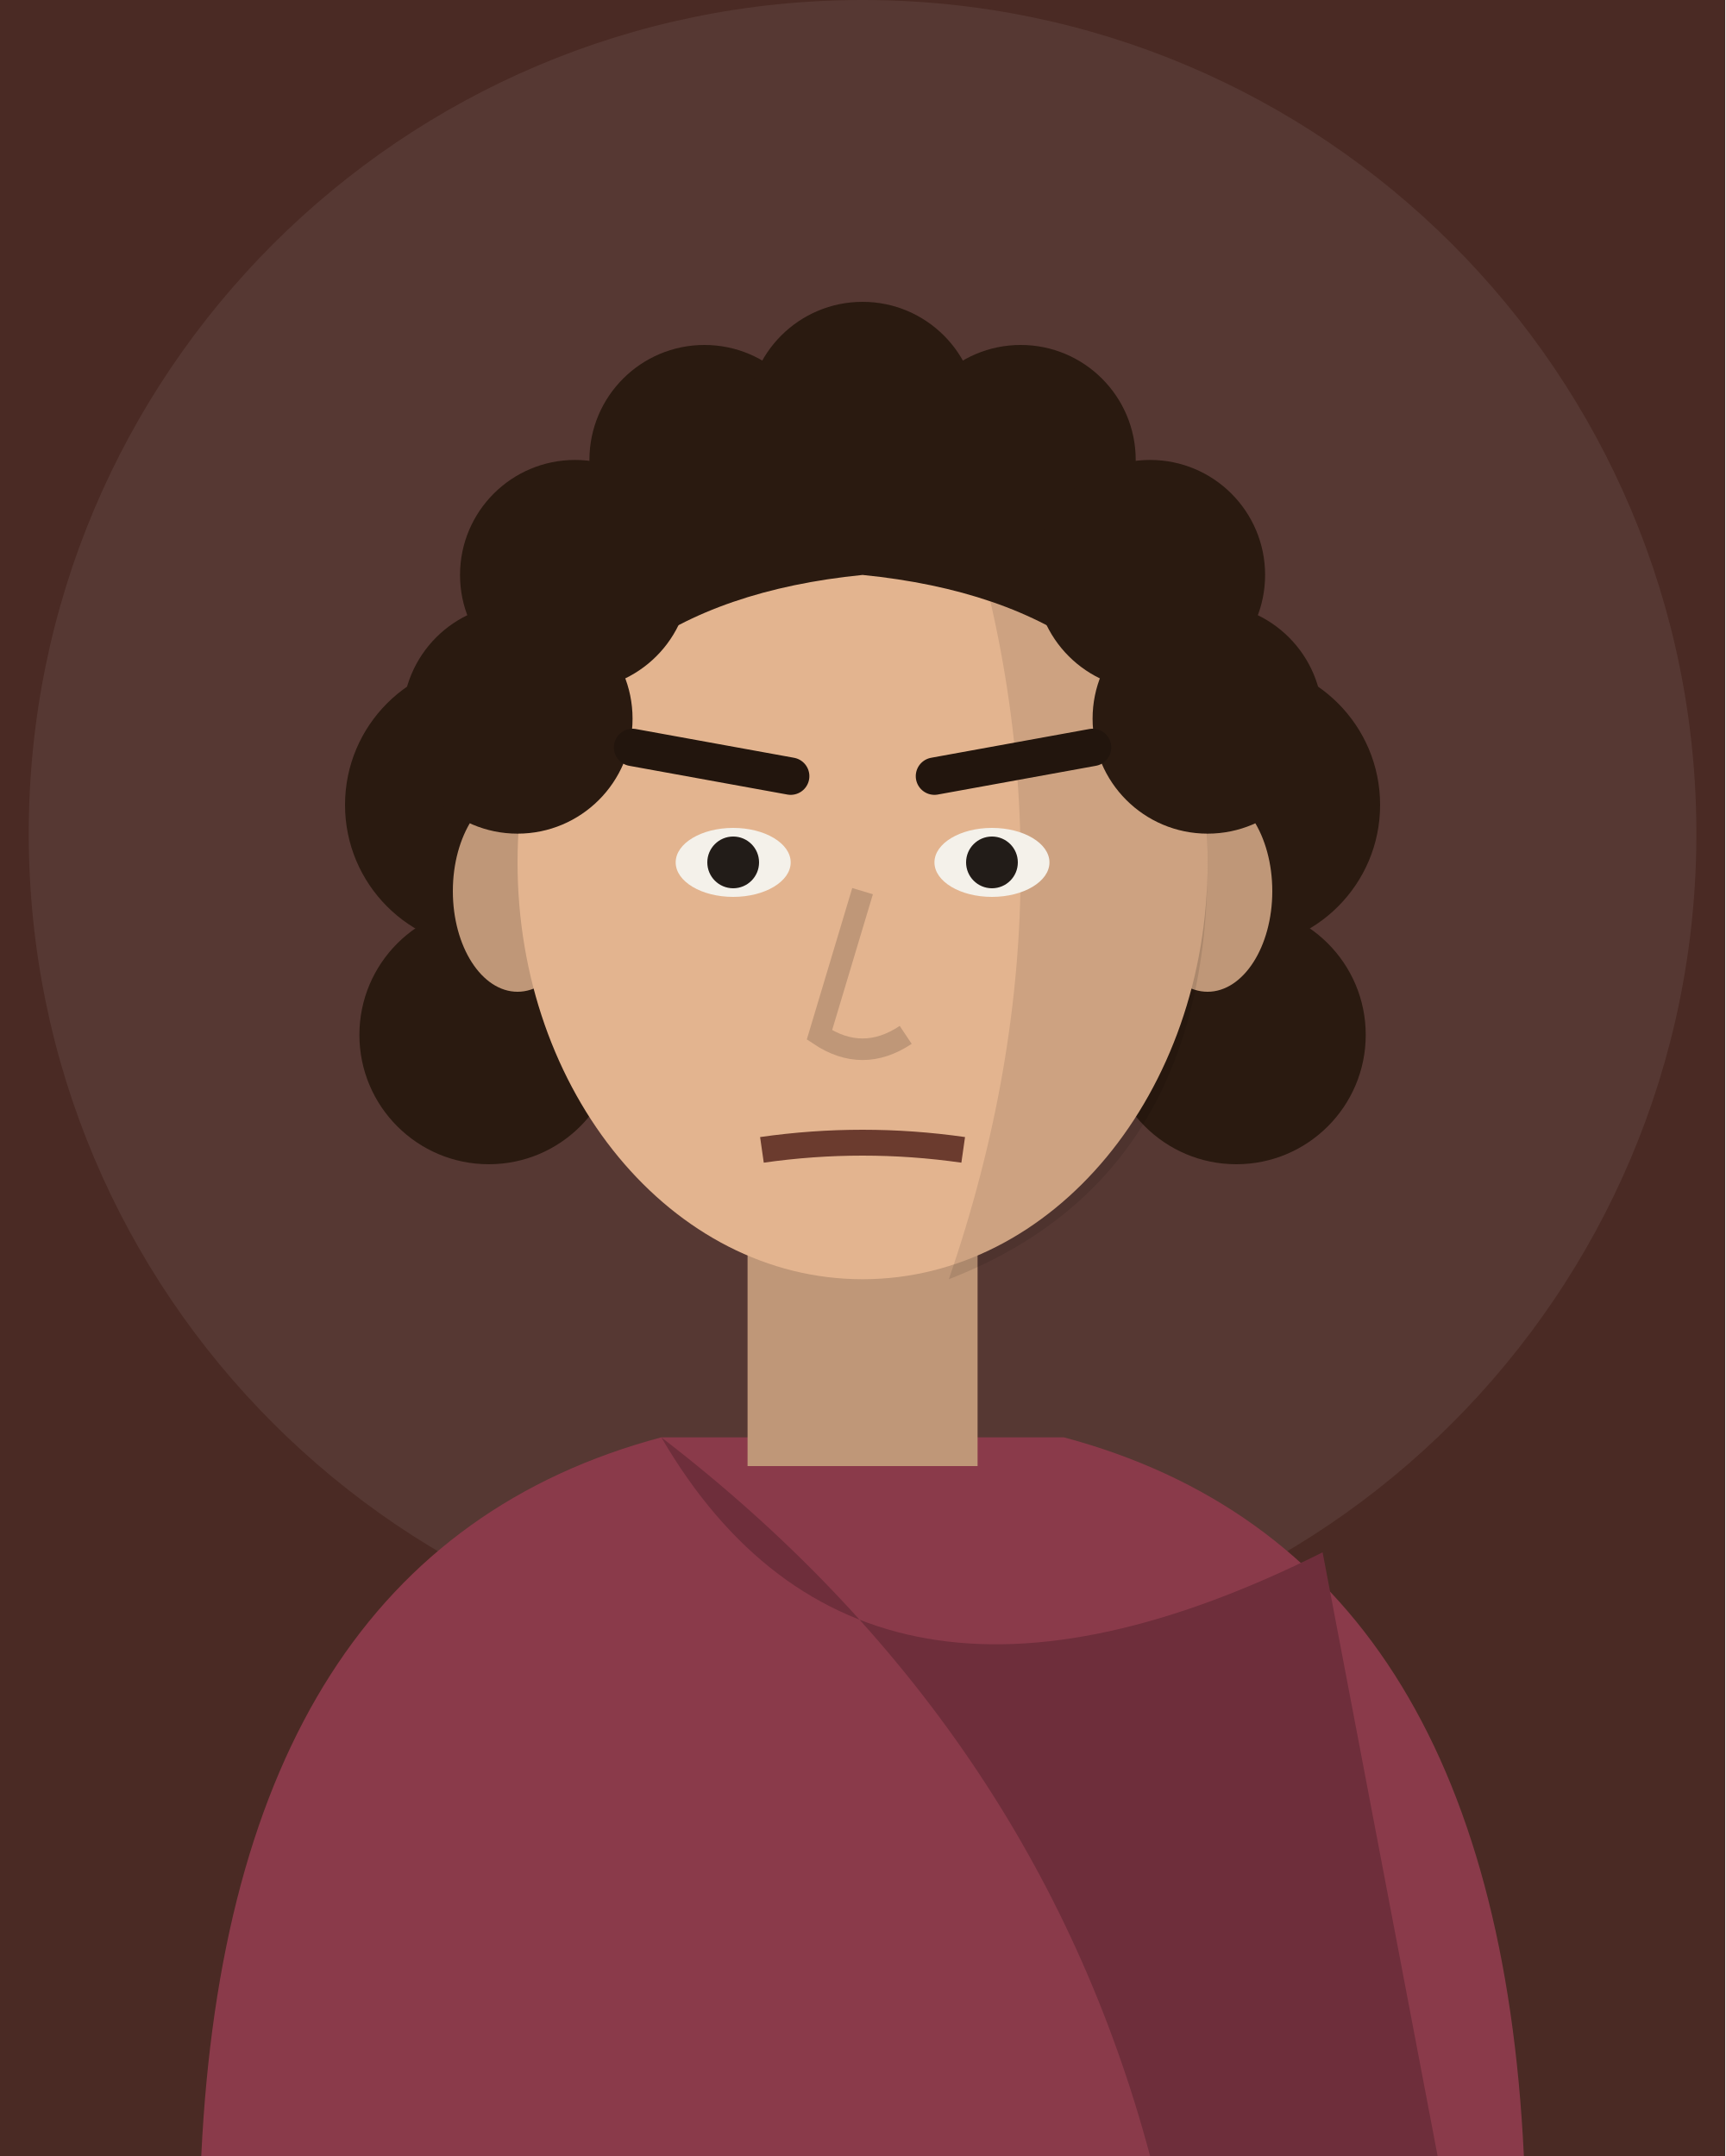
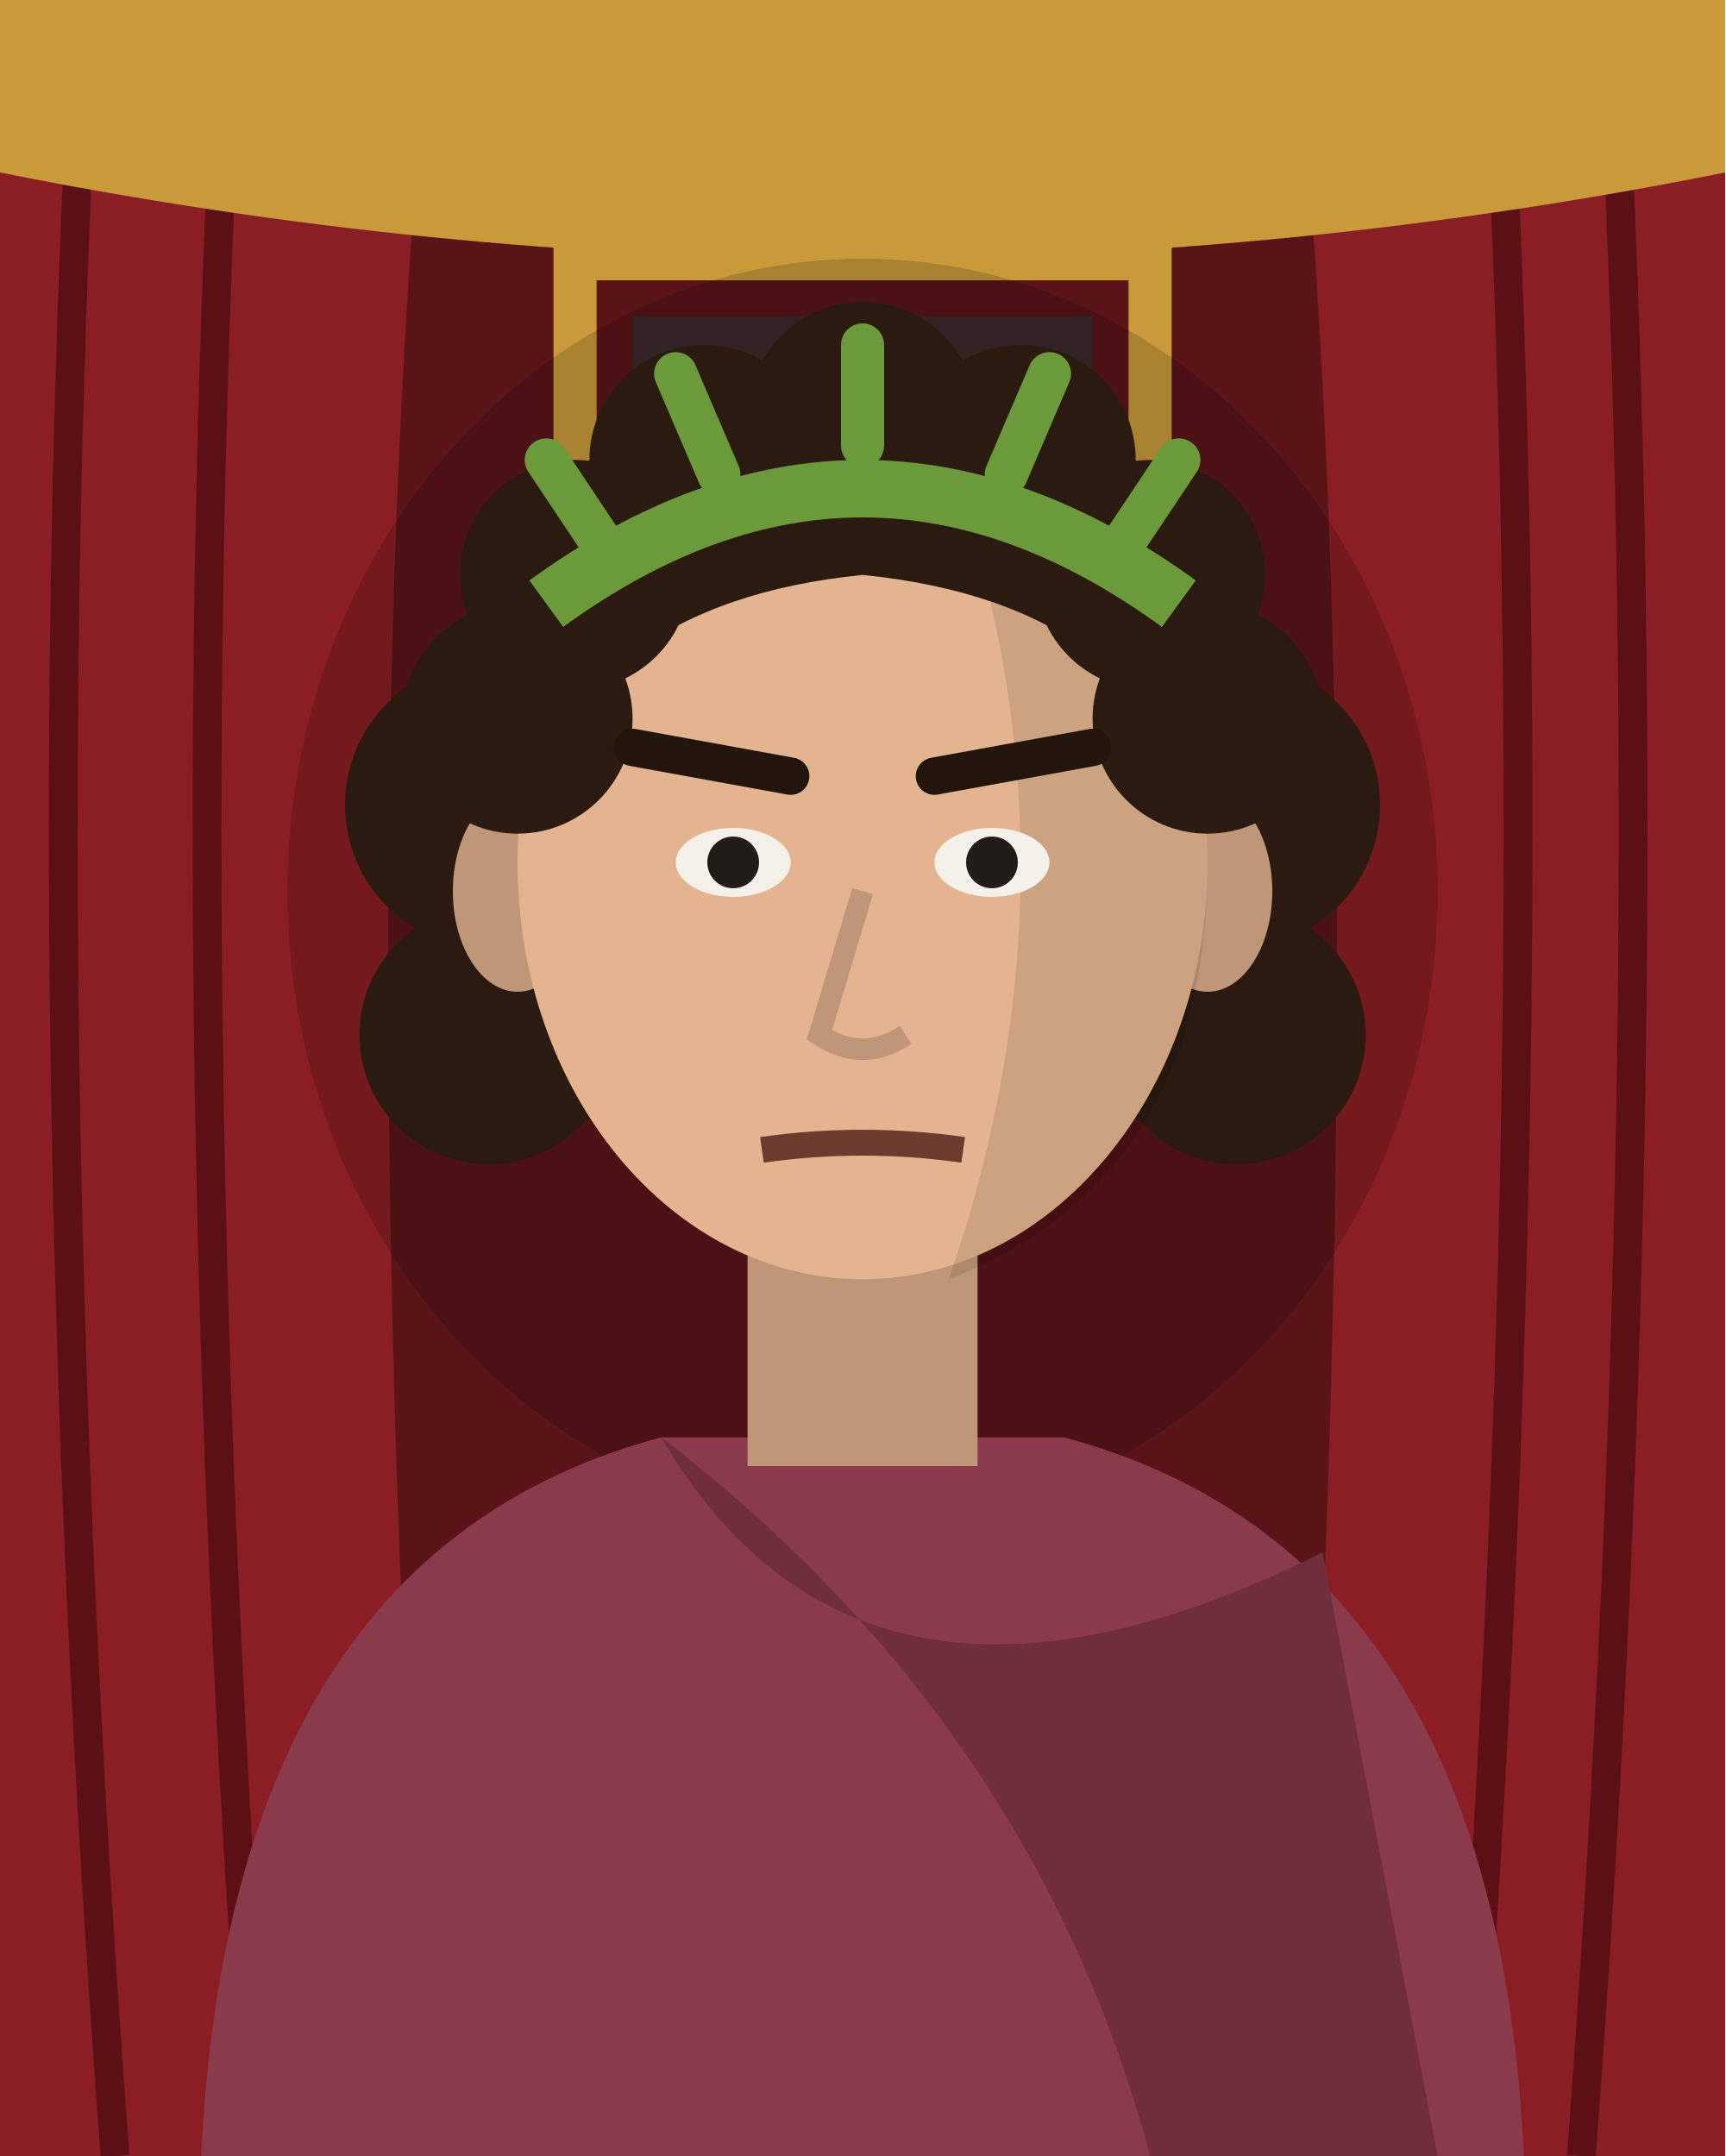
<svg xmlns="http://www.w3.org/2000/svg" viewBox="0 0 120 150" role="img" aria-label="Calias">
  <style>.fx{transform-box:fill-box;transform-origin:center}.tw{animation:tw 3s ease-in-out infinite}.pu{animation:pu 4s ease-in-out infinite}@keyframes tw{50%{opacity:.25}}@keyframes pu{50%{opacity:.55}}@keyframes spin{to{transform:rotate(360deg)}}@media (prefers-reduced-motion:reduce){*{animation:none!important}}</style>
-   <rect width="120" height="150" fill="#4a2a24" />
-   <circle cx="60" cy="58" r="58" fill="#fff" opacity=".07" />
+   <rect width="120" height="150" fill="#5a1418" />
+   <path d="M0 0 H30 Q24 60 30 150 H0Z M120 0 H90 Q96 60 90 150 H120Z" fill="#8a1e24" />
+   <path d="M6 0 Q2 70 8 150 M16 0 Q12 70 18 150 M104 0 Q108 70 102 150 M112 0 Q116 70 110 150" stroke="#5a1014" stroke-width="2" fill="none" />
+   <path d="M0 0 H120 V12 Q60 24 0 12Z" fill="#c89a3a" />
+   <rect x="40" y="18" width="40" height="30" fill="none" stroke="#c89a3a" stroke-width="3" />
+   <rect x="44" y="22" width="32" height="22" fill="#3a2a2a" />
+   <ellipse cx="60" cy="62" rx="40" ry="44" fill="#000" opacity=".16" />
  <circle cx="34" cy="56" r="10" fill="#2a1a10" />
  <circle cx="86" cy="56" r="10" fill="#2a1a10" />
  <circle cx="34" cy="72" r="9" fill="#2a1a10" />
  <circle cx="86" cy="72" r="9" fill="#2a1a10" />
  <path d="M14 150 Q16 108 46 100 H74 Q104 108 106 150Z" fill="#8a3a4a" />
  <path d="M46 100 Q60 124 92 108 L100 150 H80 Q72 120 46 100Z" fill="#6e2e3b" />
  <rect x="52" y="86" width="16" height="16" fill="#bf9778" />
  <ellipse cx="36" cy="62" rx="4.5" ry="7" fill="#bf9778" />
  <ellipse cx="84" cy="62" rx="4.5" ry="7" fill="#bf9778" />
  <ellipse cx="60" cy="60" rx="24" ry="29" fill="#e3b48f" />
  <path d="M66 32 Q84 38 84 60 Q84 82 66 89 Q76 60 66 32Z" fill="#000" opacity=".1" />
  <path d="M36 58 Q34 30 60 30 Q86 30 84 58 Q80 42 60 40 Q40 42 36 58Z" fill="#2a1a10" />
  <circle cx="40" cy="40" r="8" fill="#2a1a10" />
  <circle cx="49" cy="32" r="8" fill="#2a1a10" />
  <circle cx="60" cy="29" r="8" fill="#2a1a10" />
  <circle cx="71" cy="32" r="8" fill="#2a1a10" />
  <circle cx="80" cy="40" r="8" fill="#2a1a10" />
  <circle cx="36" cy="50" r="8" fill="#2a1a10" />
  <circle cx="84" cy="50" r="8" fill="#2a1a10" />
  <path d="M44 52 L55 54 M65 54 L76 52" stroke="#22150d" stroke-width="2.6" stroke-linecap="round" />
  <ellipse cx="51" cy="60" rx="4" ry="2.4" fill="#f4f1ea" />
  <circle cx="51" cy="60" r="1.8" fill="#221c18" />
  <ellipse cx="69" cy="60" rx="4" ry="2.4" fill="#f4f1ea" />
  <circle cx="69" cy="60" r="1.8" fill="#221c18" />
  <path d="M60 62 L57 72 Q60 74 63 72" fill="none" stroke="#bf9778" stroke-width="1.5" />
  <path d="M53 80 Q60 79 67 80" stroke="#6b3b2e" stroke-width="1.8" fill="none" />
+   <path d="M38 42 Q60 26 82 42" stroke="#6a9a3a" stroke-width="4" fill="none" />
+   <path d="M42 38 l-4 -6 M50 33 l-3 -7 M60 31 v-7 M70 33 l3 -7 M78 38 l4 -6" stroke="#6a9a3a" stroke-width="3" stroke-linecap="round" />
</svg>
